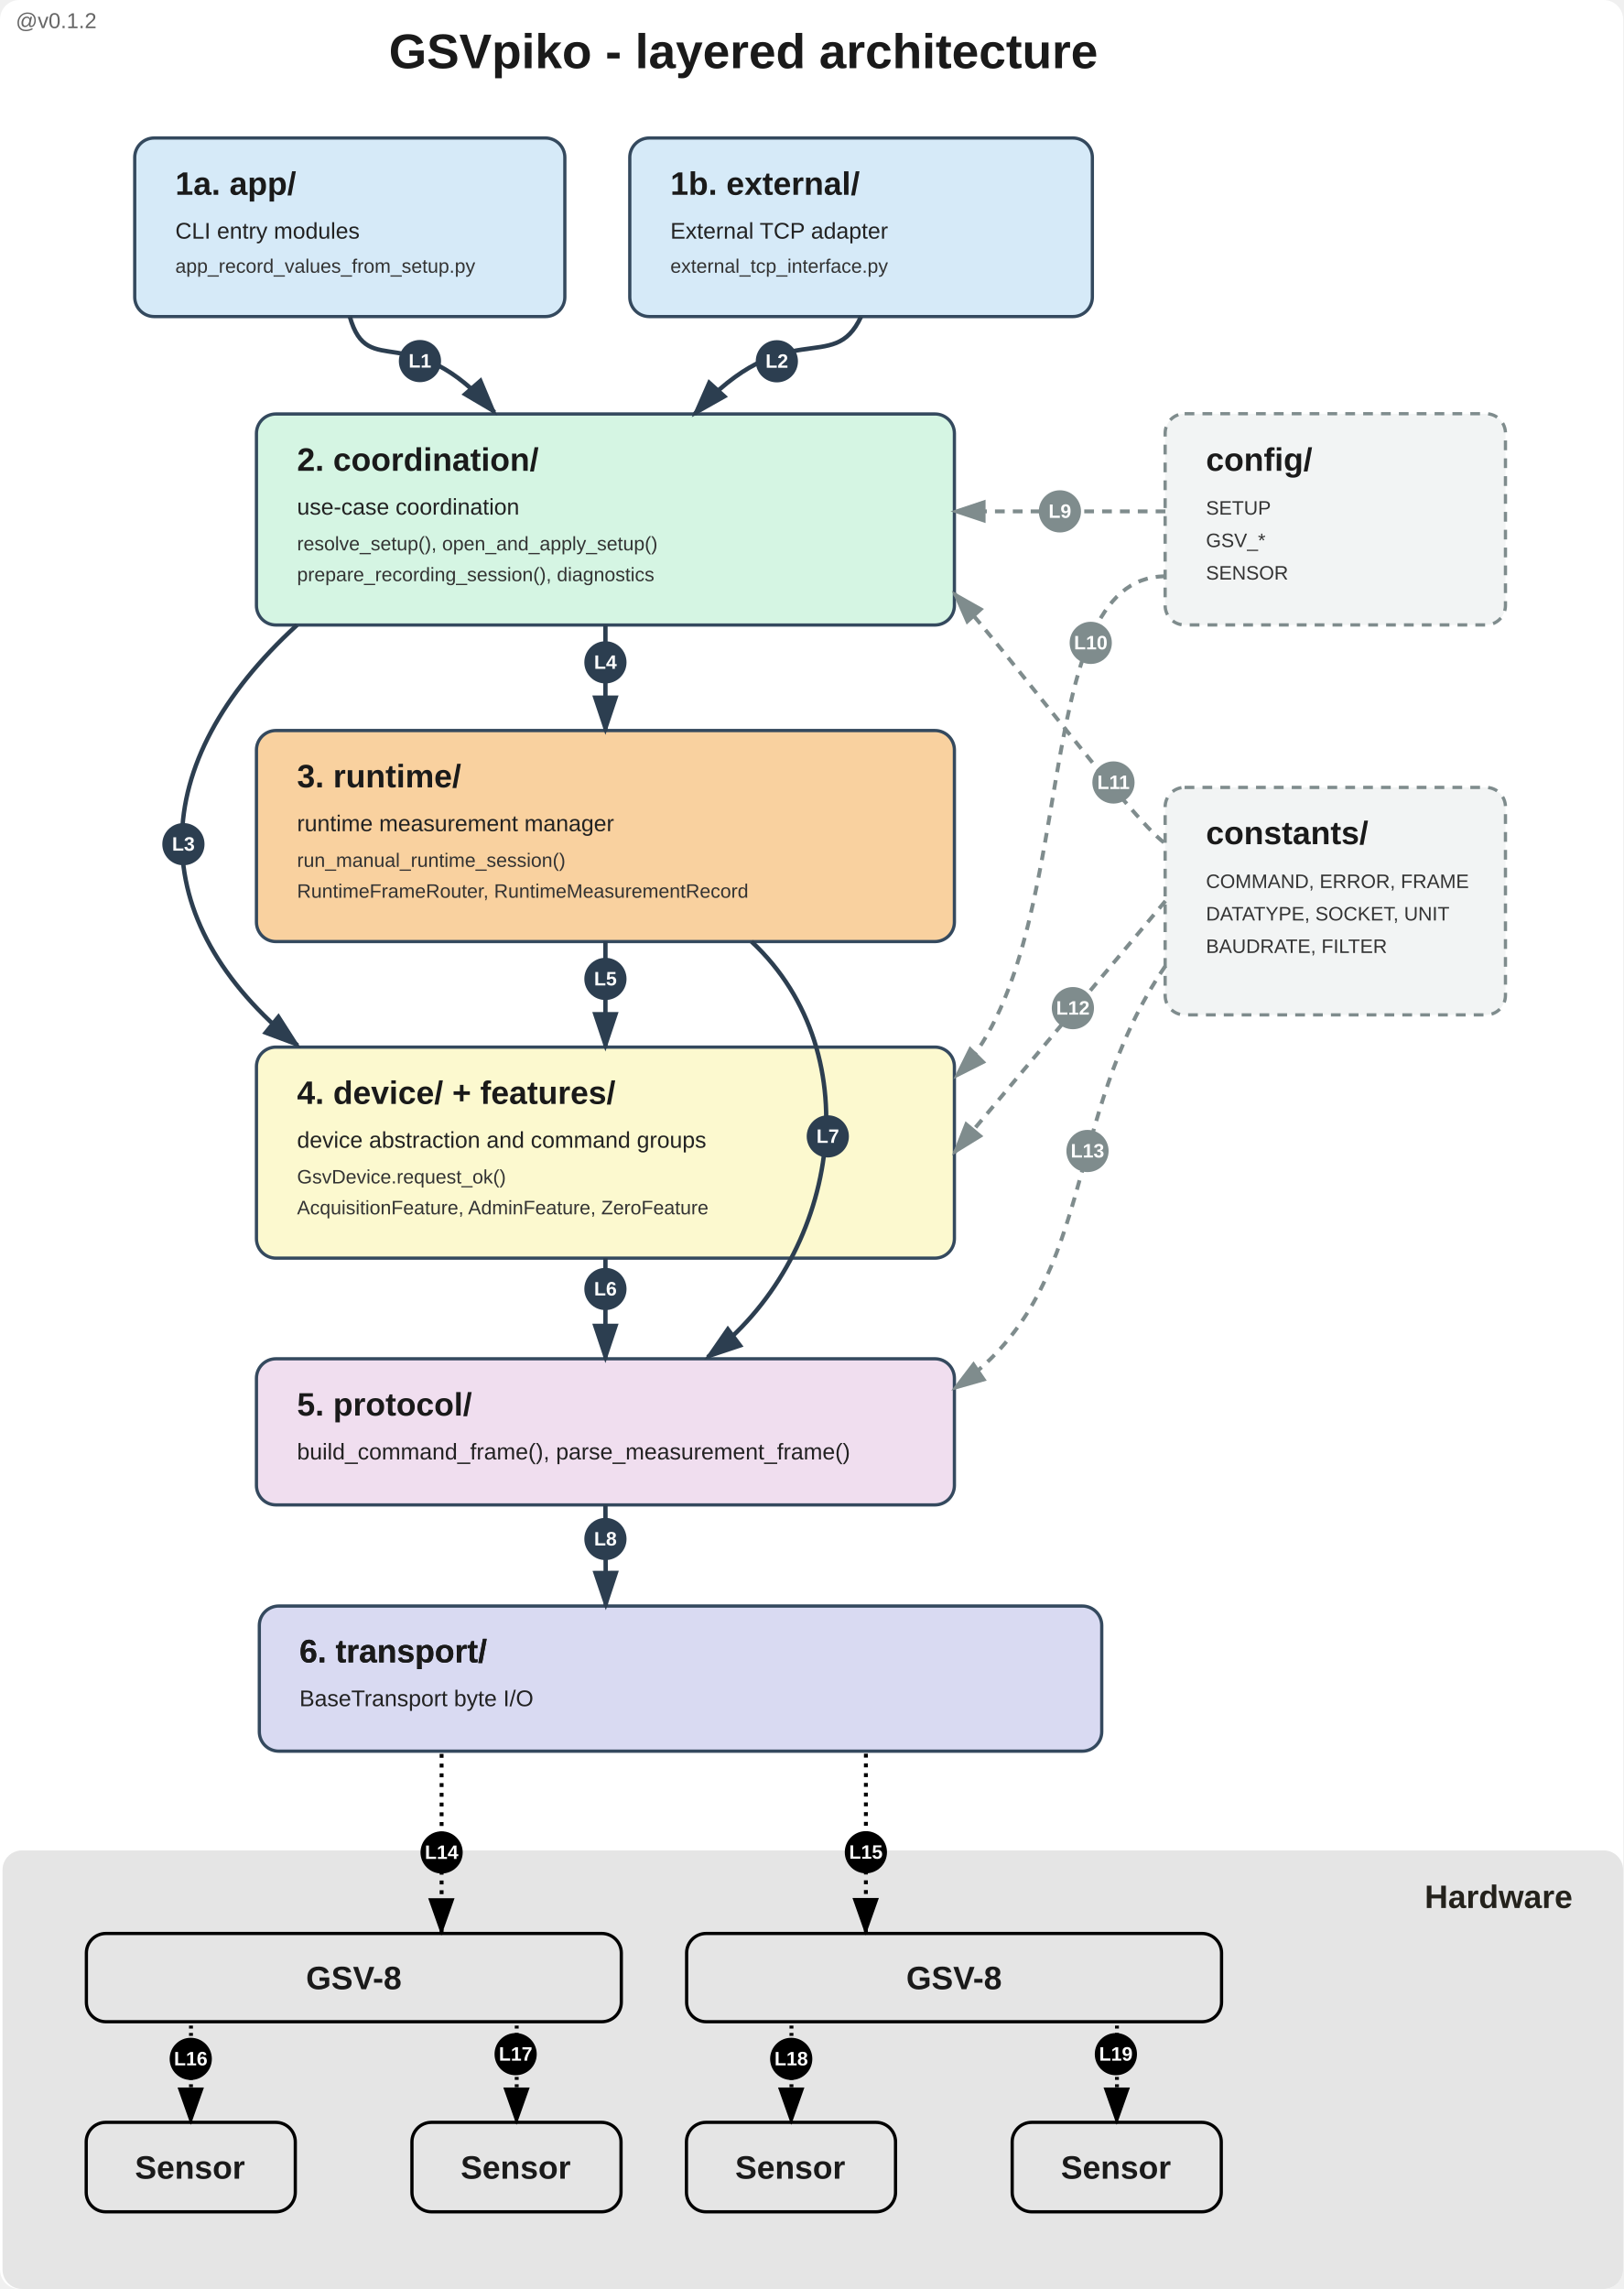
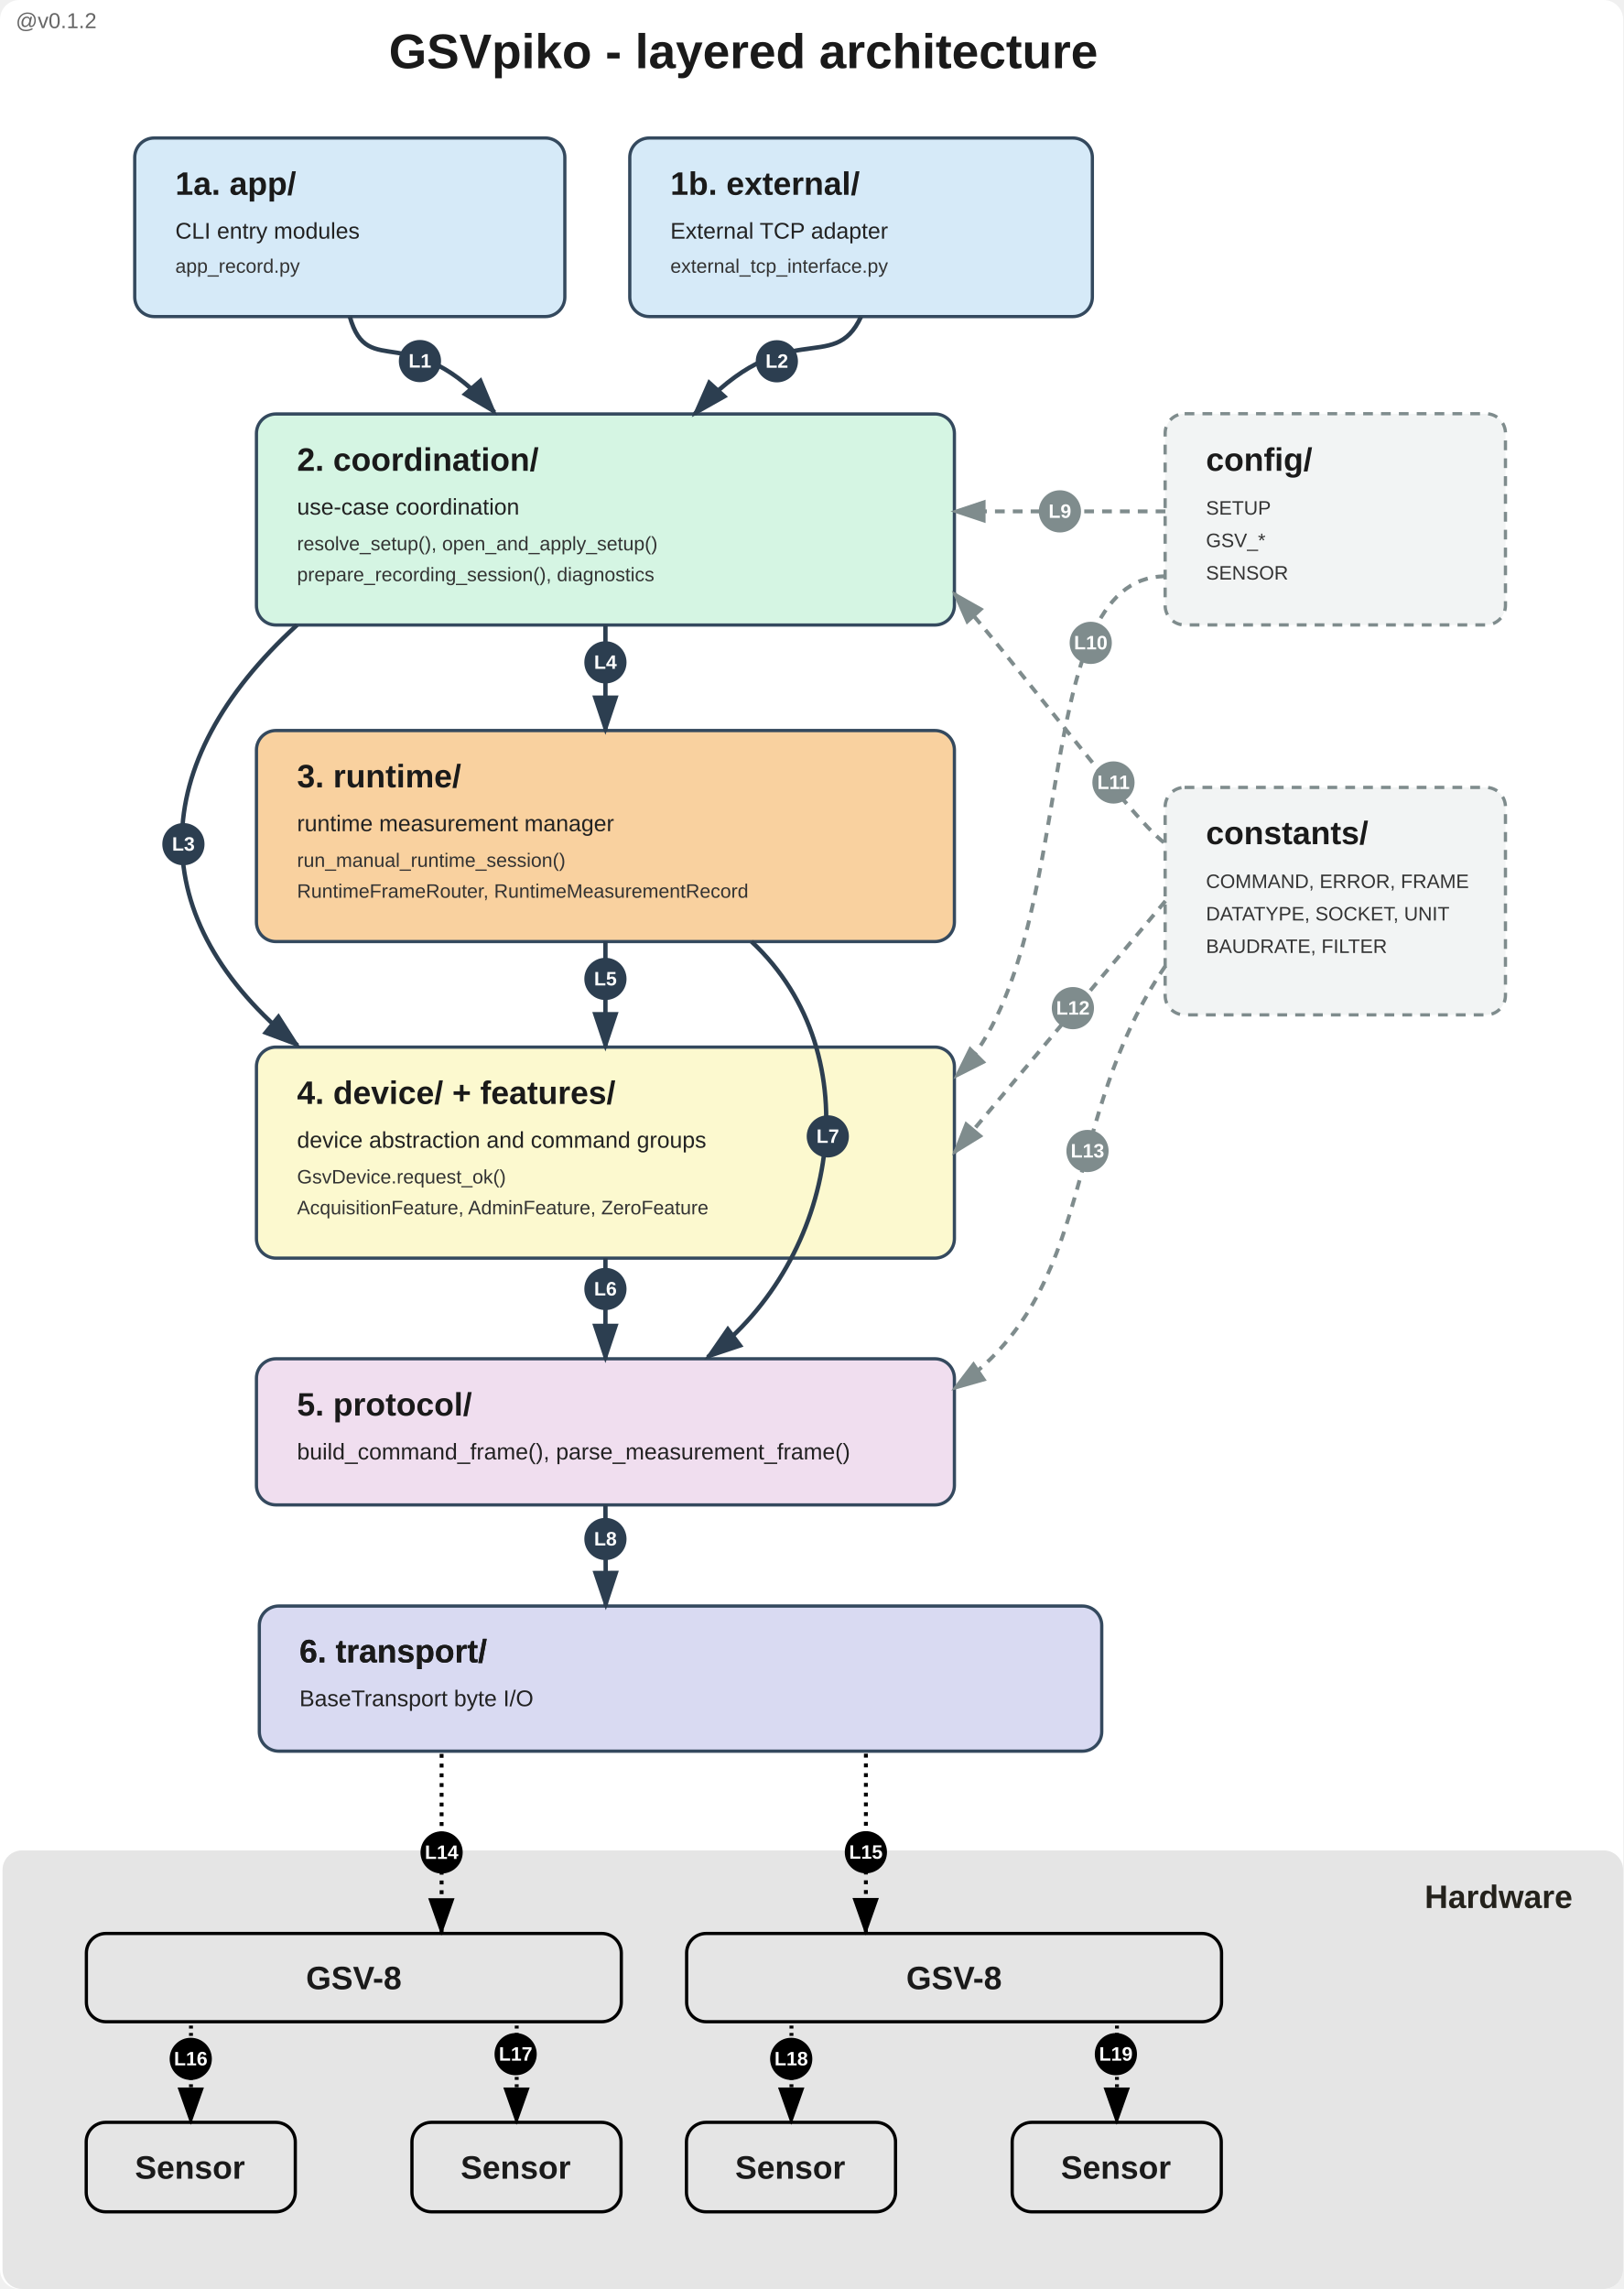
<svg xmlns="http://www.w3.org/2000/svg" width="1000" height="1410" viewBox="0 0 1000 1410" version="1.1" id="svg45">
  <style id="style1">
.title{font:700 30px Arial;fill:#1a1a1a}.label{font:700 20px Arial;fill:#1a1a1a}.text{font:14px Arial;fill:#222}.small{font:12px Arial;fill:#333}
.box{stroke:#34495e;stroke-width:2;rx:12;ry:12}.supportbox{stroke:#7f8c8d;stroke-width:2;rx:12;ry:12;stroke-dasharray:6 5}
.arrow{stroke:#2c3e50;stroke-width:2.7;marker-end:url(#arrow);fill:none}.support{stroke:#7f8c8d;stroke-width:2.4;marker-end:url(#arrow2);fill:none;stroke-dasharray:6 5}
.num{font:700 12px Arial;fill:#fff}.bubble{fill:#2c3e50}.bubble2{fill:#7f8c8d}
</style>
  <defs id="defs2">
    <marker style="overflow:visible" id="Triangle" refX="3.327" refY="-0.053" orient="auto-start-reverse" markerWidth="1.802" markerHeight="1.1" viewBox="0 0 1 1" preserveAspectRatio="none">
      <path transform="scale(0.5)" style="fill:context-stroke;fill-rule:evenodd;stroke:context-stroke;stroke-width:1pt" d="M 5.77,0 -2.88,5 V -5 Z" id="path135" />
    </marker>
    <marker id="arrow" markerWidth="9" markerHeight="6" refX="8" refY="3" orient="auto" viewBox="0 0 9 6" preserveAspectRatio="xMidYMid">
      <path d="M 0,0 V 6 L 9,3 Z" fill="#2c3e50" id="path1" />
    </marker>
    <marker id="arrow2" markerWidth="9" markerHeight="6" refX="8" refY="3" orient="auto" viewBox="0 0 9 6" preserveAspectRatio="xMidYMid" markerUnits="strokeWidth">
      <path d="M 0,0 V 6 L 9,3 Z" fill="#7f8c8d" id="path2" />
    </marker>
  </defs>
  <rect x="4.2854609e-14" y="0" width="1000" height="1410" class="box" fill="#e8daef" id="rect1" style="fill:#ffffff;fill-opacity:1;stroke:none" />
  <text x="458" y="42" text-anchor="middle" class="title" id="text2" style="font-style:normal;font-variant:normal;font-weight:700;font-stretch:normal;font-size:30px;line-height:normal;font-family:Arial">GSVpiko - layered architecture</text>
  <g id="g49" transform="translate(-232)">
    <rect x="315" y="85" width="265" height="110" class="box" fill="#d6eaf8" id="rect2" />
    <text x="340" y="120" class="label" id="text3" style="font-style:normal;font-variant:normal;font-weight:700;font-stretch:normal;font-size:20px;line-height:normal;font-family:Arial">1a. app/</text>
    <text x="340" y="147" class="text" id="text4" style="font-style:normal;font-variant:normal;font-weight:normal;font-stretch:normal;font-size:14px;line-height:normal;font-family:Arial">CLI entry modules</text>
-     <text x="340" y="168" class="small" id="text5" style="font-style:normal;font-variant:normal;font-weight:normal;font-stretch:normal;font-size:12px;line-height:normal;font-family:Arial">app_record_values_from_setup.py</text>
+     <text x="340" y="168" class="small" id="text5" style="font-style:normal;font-variant:normal;font-weight:normal;font-stretch:normal;font-size:12px;line-height:normal;font-family:Arial">app_record.py</text>
  </g>
  <g id="g48" transform="translate(-262)">
    <rect x="650" y="85" width="285" height="110" class="box" fill="#d6eaf8" id="rect5" />
    <text x="675" y="120" class="label" id="text6" style="font-style:normal;font-variant:normal;font-weight:700;font-stretch:normal;font-size:20px;line-height:normal;font-family:Arial">1b. external/</text>
    <text x="675" y="147" class="text" id="text7" style="font-style:normal;font-variant:normal;font-weight:normal;font-stretch:normal;font-size:14px;line-height:normal;font-family:Arial">External TCP adapter</text>
    <text x="675" y="168" class="small" id="text8" style="font-style:normal;font-variant:normal;font-weight:normal;font-stretch:normal;font-size:12px;line-height:normal;font-family:Arial">external_tcp_interface.py</text>
  </g>
  <rect x="158" y="255" width="430" height="130" class="box" fill="#d5f5e3" id="rect8" />
  <text x="183" y="290" class="label" id="text9" style="font-style:normal;font-variant:normal;font-weight:700;font-stretch:normal;font-size:20px;line-height:normal;font-family:Arial">2. coordination/</text>
  <text x="183" y="317" class="text" id="text10" style="font-style:normal;font-variant:normal;font-weight:normal;font-stretch:normal;font-size:14px;line-height:normal;font-family:Arial">use-case coordination</text>
  <text x="183" y="339" class="small" id="text11" style="font-style:normal;font-variant:normal;font-weight:normal;font-stretch:normal;font-size:12px;line-height:normal;font-family:Arial">resolve_setup(), open_and_apply_setup()</text>
  <text x="183" y="358" class="small" id="text12" style="font-style:normal;font-variant:normal;font-weight:normal;font-stretch:normal;font-size:12px;line-height:normal;font-family:Arial">prepare_recording_session(), diagnostics</text>
  <rect x="158" y="450" width="430" height="130" class="box" fill="#f9e79f" id="rect12" style="fill:#f9d19f;fill-opacity:1" />
  <text x="183" y="485" class="label" id="text13" style="font-style:normal;font-variant:normal;font-weight:700;font-stretch:normal;font-size:20px;line-height:normal;font-family:Arial">3. runtime/</text>
  <text x="183" y="512" class="text" id="text14" style="font-style:normal;font-variant:normal;font-weight:normal;font-stretch:normal;font-size:14px;line-height:normal;font-family:Arial">runtime measurement manager</text>
  <text x="183" y="534" class="small" id="text15" style="font-style:normal;font-variant:normal;font-weight:normal;font-stretch:normal;font-size:12px;line-height:normal;font-family:Arial">run_manual_runtime_session()</text>
  <text x="183" y="553" class="small" id="text16" style="font-style:normal;font-variant:normal;font-weight:normal;font-stretch:normal;font-size:12px;line-height:normal;font-family:Arial">RuntimeFrameRouter, RuntimeMeasurementRecord</text>
  <rect x="158" y="645" width="430" height="130" class="box" fill="#fcf3cf" id="rect16" style="fill:#fcf9cf;fill-opacity:1" />
  <text x="183" y="680" class="label" id="text17" style="font-style:normal;font-variant:normal;font-weight:700;font-stretch:normal;font-size:20px;line-height:normal;font-family:Arial">4. device/ + features/</text>
  <text x="183" y="707" class="text" id="text18" style="font-style:normal;font-variant:normal;font-weight:normal;font-stretch:normal;font-size:14px;line-height:normal;font-family:Arial">device abstraction and command groups</text>
  <text x="183" y="729" class="small" id="text19" style="font-style:normal;font-variant:normal;font-weight:normal;font-stretch:normal;font-size:12px;line-height:normal;font-family:Arial">GsvDevice.request_ok()</text>
  <text x="183" y="748" class="small" id="text20" style="font-style:normal;font-variant:normal;font-weight:normal;font-stretch:normal;font-size:12px;line-height:normal;font-family:Arial">AcquisitionFeature, AdminFeature, ZeroFeature</text>
  <rect x="158" y="837" width="430" height="90" class="box" fill="#ebdef0" id="rect20" style="fill:#f0deef;fill-opacity:1" />
  <text x="183" y="872" class="label" id="text21" style="font-style:normal;font-variant:normal;font-weight:700;font-stretch:normal;font-size:20px;line-height:normal;font-family:Arial">5. protocol/</text>
  <text x="183" y="899" class="text" id="text22" style="font-style:normal;font-variant:normal;font-weight:normal;font-stretch:normal;font-size:14px;line-height:normal;font-family:Arial">
    <tspan id="tspan47" x="183" y="899">build_command_frame(), parse_measurement_frame()</tspan>
  </text>
  <rect x="159.763" y="989.292" width="519.015" height="89.416" class="box" fill="#e8daef" id="rect22" style="fill:#d9daf2;fill-opacity:1" />
  <text x="184.472" y="1024" class="label" id="text23" style="font-style:normal;font-variant:normal;font-weight:700;font-stretch:normal;font-size:20px;line-height:normal;font-family:Arial">6. transport/</text>
  <text x="184.472" y="1051" class="text" id="text24" style="font-style:normal;font-variant:normal;font-weight:normal;font-stretch:normal;font-size:14px;line-height:normal;font-family:Arial">BaseTransport byte I/O</text>
  <rect x="717.833" y="254.84" width="209.669" height="130.112" class="supportbox" fill="#f2f4f4" id="rect24" />
  <text x="743" y="290" class="label" id="text25" style="font-style:normal;font-variant:normal;font-weight:700;font-stretch:normal;font-size:20px;line-height:normal;font-family:Arial">config/</text>
  <text x="743" y="317" class="small" id="text26" style="font-style:normal;font-variant:normal;font-weight:normal;font-stretch:normal;font-size:12px;line-height:normal;font-family:Arial">SETUP</text>
  <text x="743" y="337" class="small" id="text27" style="font-style:normal;font-variant:normal;font-weight:normal;font-stretch:normal;font-size:12px;line-height:normal;font-family:Arial">GSV_*</text>
  <text x="743" y="357" class="small" id="text28" style="font-style:normal;font-variant:normal;font-weight:normal;font-stretch:normal;font-size:12px;line-height:normal;font-family:Arial">SENSOR</text>
  <rect x="717.833" y="485.039" width="209.669" height="140.121" class="supportbox" fill="#f2f4f4" id="rect28" />
  <text x="743" y="520" class="label" id="text29" style="font-style:normal;font-variant:normal;font-weight:700;font-stretch:normal;font-size:20px;line-height:normal;font-family:Arial">constants/</text>
  <text x="743" y="547" class="small" id="text30" style="font-style:normal;font-variant:normal;font-weight:normal;font-stretch:normal;font-size:12px;line-height:normal;font-family:Arial">COMMAND, ERROR, FRAME</text>
  <text x="743" y="567" class="small" id="text31" style="font-style:normal;font-variant:normal;font-weight:normal;font-stretch:normal;font-size:12px;line-height:normal;font-family:Arial">DATATYPE, SOCKET, UNIT</text>
  <text x="743" y="587" class="small" id="text32" style="font-style:normal;font-variant:normal;font-weight:normal;font-stretch:normal;font-size:12px;line-height:normal;font-family:Arial">BAUDRATE, FILTER</text>
  <path d="m 215.5,195 c 11.342,40.42 37.146,-0.565 89.098,59" class="arrow" id="path32" />
  <g id="g50" transform="translate(-276.2721,-3.580078)">
    <circle cx="535" cy="226" r="13" class="bubble" id="circle32" />
    <text x="535" y="230" text-anchor="middle" class="num" id="text33" style="font-style:normal;font-variant:normal;font-weight:700;font-stretch:normal;font-size:12px;line-height:normal;font-family:Arial">L1</text>
  </g>
  <path d="M 530.5,195 C 513.356,232.226 485.014,191.999 428,255" class="arrow" id="path33" />
  <g id="g51" transform="translate(-298.384,-3.455078)">
    <circle cx="777" cy="226" r="13" class="bubble" id="circle33" />
    <text x="777" y="230" text-anchor="middle" class="num" id="text34" style="font-style:normal;font-variant:normal;font-weight:700;font-stretch:normal;font-size:12px;line-height:normal;font-family:Arial">L2</text>
  </g>
  <path d="m 183,385 c -93.394,85.439 -95.807,181.215 0.371,259" class="arrow" id="path34" />
  <g id="g55" transform="translate(-332)">
    <circle cx="445" cy="520" r="13" class="bubble" id="circle34" />
    <text x="445" y="524" text-anchor="middle" class="num" id="text35" style="font-style:normal;font-variant:normal;font-weight:700;font-stretch:normal;font-size:12px;line-height:normal;font-family:Arial">L3</text>
  </g>
  <path d="m 373,385 v 65" class="arrow" id="path35" />
  <g id="g52" transform="translate(-312,-10)">
    <circle cx="685" cy="418" r="13" class="bubble" id="circle35" />
    <text x="685" y="422" text-anchor="middle" class="num" id="text36" style="font-style:normal;font-variant:normal;font-weight:700;font-stretch:normal;font-size:12px;line-height:normal;font-family:Arial">L4</text>
  </g>
  <path d="m 373,580 v 65" class="arrow" id="path36" />
  <g id="g53" transform="translate(-312,-10)">
    <circle cx="685" cy="613" r="13" class="bubble" id="circle36" />
    <text x="685" y="617" text-anchor="middle" class="num" id="text37" style="font-style:normal;font-variant:normal;font-weight:700;font-stretch:normal;font-size:12px;line-height:normal;font-family:Arial">L5</text>
  </g>
  <path d="m 373,775 v 62" class="arrow" id="path37" />
  <g id="g54" transform="translate(-312,-6)">
    <circle cx="685" cy="800" r="13" class="bubble" id="circle37" />
    <text x="685" y="804" text-anchor="middle" class="num" id="text38" style="font-style:normal;font-variant:normal;font-weight:700;font-stretch:normal;font-size:12px;line-height:normal;font-family:Arial">L6</text>
  </g>
  <path d="m 463,580 c 75,70 52.961,196 -27.039,256" class="arrow" id="path38" />
  <g id="g56" transform="translate(-330)">
    <circle cx="840" cy="700" r="13" class="bubble" id="circle38" />
    <text x="840" y="704" text-anchor="middle" class="num" id="text39" style="font-style:normal;font-variant:normal;font-weight:700;font-stretch:normal;font-size:12px;line-height:normal;font-family:Arial">L7</text>
  </g>
  <path d="m 373,927 0.236,62.191" class="arrow" id="path39" />
  <g id="g61" transform="translate(-260,70)">
    <circle cx="633" cy="878" r="13" class="bubble" id="circle39" />
    <text x="633" y="882" text-anchor="middle" class="num" id="text40" style="font-style:normal;font-variant:normal;font-weight:700;font-stretch:normal;font-size:12px;line-height:normal;font-family:Arial">L8</text>
  </g>
  <path d="M 718,315 H 588" class="support" id="path40" />
  <circle cx="653" cy="315" r="13" class="bubble2" id="circle40" />
  <text x="653" y="319" text-anchor="middle" class="num" id="text41" style="font-style:normal;font-variant:normal;font-weight:700;font-stretch:normal;font-size:12px;line-height:normal;font-family:Arial">L9</text>
  <path d="m 718,355 c -86.709,0.265 -49.935,228.555 -129,308.063" class="support" id="path41" />
  <g id="g57" transform="translate(-336,-18)">
    <circle cx="1008" cy="414" r="13" class="bubble2" id="circle41" />
    <text x="1008" y="418" text-anchor="middle" class="num" id="text42" style="font-style:normal;font-variant:normal;font-weight:700;font-stretch:normal;font-size:12px;line-height:normal;font-family:Arial">L10</text>
  </g>
  <path d="M 717,518.886 C 696.065,502.974 622.417,403.684 588,365.684" class="support" id="path42" />
  <g id="g58" transform="translate(-274,52)">
    <circle cx="960" cy="430" r="13" class="bubble2" id="circle42" />
    <text x="960" y="434" text-anchor="middle" class="num" id="text43" style="font-style:normal;font-variant:normal;font-weight:700;font-stretch:normal;font-size:12px;line-height:normal;font-family:Arial">L11</text>
  </g>
  <path d="M 718,555 588,710" class="support" id="path43" />
  <g id="g59" transform="translate(-304,-14)">
    <circle cx="965" cy="635" r="13" class="bubble2" id="circle43" />
    <text x="965" y="639" text-anchor="middle" class="num" id="text44" style="font-style:normal;font-variant:normal;font-weight:700;font-stretch:normal;font-size:12px;line-height:normal;font-family:Arial">L12</text>
  </g>
  <path d="M 718,595 C 653,690 677,794.666 588,855.291" class="support" id="path44" />
  <g id="g60" transform="translate(-290,-26)">
    <circle cx="960" cy="735" r="13" class="bubble2" id="circle44" />
    <text x="960" y="739" text-anchor="middle" class="num" id="text45" style="font-style:normal;font-variant:normal;font-weight:700;font-stretch:normal;font-size:12px;line-height:normal;font-family:Arial">L13</text>
  </g>
  <rect x="1.564" y="1139.833" width="998.436" height="270.167" class="box" fill="#e8daef" id="rect61" style="fill:#e5e5e5;fill-opacity:1;stroke:none" />
  <rect x="53.224" y="1191.004" width="329.558" height="54.363" class="box" fill="#e8daef" id="rect62" style="fill:none;fill-opacity:1;stroke:#000000;stroke-opacity:1" />
  <path d="m 272.067,1080.373 -3e-5,110.95" class="support" id="path62" style="fill:none;fill-opacity:1;stroke:#000000;stroke-dasharray:2.4, 3.6;stroke-dashoffset:0;stroke-opacity:1;marker-end:url(#Triangle)" />
  <g id="g62" transform="translate(-88.93275,4.070314)">
    <circle cx="361" cy="1137" r="13" class="bubble2" id="circle62" style="fill:#000000;fill-opacity:1" />
    <text x="361" y="1141" text-anchor="middle" class="num" id="text62" style="font-style:normal;font-variant:normal;font-weight:700;font-stretch:normal;font-size:12px;line-height:normal;font-family:Arial">L14</text>
  </g>
  <text x="184.472" y="1024" class="label" id="text63" style="font-style:normal;font-variant:normal;font-weight:700;font-stretch:normal;font-size:20px;line-height:normal;font-family:Arial">6. transport/</text>
  <text x="188.516" y="1225.338" class="label" id="text64" style="font-style:normal;font-variant:normal;font-weight:700;font-stretch:normal;font-size:20px;line-height:normal;font-family:Arial">GSV-8</text>
  <g id="g80" transform="translate(0,2.41333)">
    <rect x="53.114" y="1304.935" width="128.814" height="55.104" class="box" fill="#e8daef" id="rect64" style="fill:none;fill-opacity:1;stroke:#000000;stroke-opacity:1" />
    <text x="83.131" y="1339.64" class="label" id="text66" style="font-style:normal;font-variant:normal;font-weight:700;font-stretch:normal;font-size:20px;line-height:normal;font-family:Arial">Sensor</text>
  </g>
  <g id="g79">
    <rect x="253.793" y="1307.348" width="128.814" height="55.104" class="box" fill="#e8daef" id="rect65" style="fill:none;fill-opacity:1;stroke:#000000;stroke-opacity:1" />
    <text x="283.81" y="1342.053" class="label" id="text67" style="font-style:normal;font-variant:normal;font-weight:700;font-stretch:normal;font-size:20px;line-height:normal;font-family:Arial">Sensor</text>
  </g>
  <g id="g81" transform="translate(0,2.9085)">
    <path d="m 117.666,1244.85 -0.01,60.184" class="support" id="path65" style="fill:none;fill-opacity:1;stroke:#000000;stroke-dasharray:1.807, 2.711;stroke-dashoffset:0;stroke-opacity:1;marker-end:url(#Triangle)" />
    <g id="g68" transform="translate(-243.4796,128.3347)">
      <circle cx="361" cy="1137" r="13" class="bubble2" id="circle67" style="fill:#000000;fill-opacity:1" />
      <text x="361" y="1141" text-anchor="middle" class="num" id="text68" style="font-style:normal;font-variant:normal;font-weight:700;font-stretch:normal;font-size:12px;line-height:normal;font-family:Arial">L16</text>
    </g>
  </g>
  <g id="g82">
    <path d="m 318.346,1247.758 -0.01,60.184" class="support" id="path66" style="fill:none;fill-opacity:1;stroke:#000000;stroke-dasharray:1.807, 2.711;stroke-dashoffset:0;stroke-opacity:1;marker-end:url(#Triangle)" />
    <g id="g69" transform="translate(-43.31781,128.3347)">
      <circle cx="361" cy="1137" r="13" class="bubble2" id="circle68" style="fill:#000000;fill-opacity:1" />
      <text x="361" y="1141" text-anchor="middle" class="num" id="text69" style="font-style:normal;font-variant:normal;font-weight:700;font-stretch:normal;font-size:12px;line-height:normal;font-family:Arial">L17</text>
    </g>
  </g>
  <rect x="423.03" y="1191.004" width="329.558" height="54.363" class="box" fill="#e8daef" id="rect69" style="fill:none;fill-opacity:1;stroke:#000000;stroke-opacity:1" />
  <path d="m 533.466,1080.26 -3e-5,110.95" class="support" id="path69" style="fill:none;fill-opacity:1;stroke:#000000;stroke-dasharray:2.4, 3.6;stroke-dashoffset:0;stroke-opacity:1;marker-end:url(#Triangle)" />
  <g id="g70" transform="translate(172.4657,3.957557)">
    <circle cx="361" cy="1137" r="13" class="bubble2" id="circle69" style="fill:#000000;fill-opacity:1" />
    <text x="361" y="1141" text-anchor="middle" class="num" id="text70" style="font-style:normal;font-variant:normal;font-weight:700;font-stretch:normal;font-size:12px;line-height:normal;font-family:Arial">L15</text>
  </g>
  <text x="558.322" y="1225.338" class="label" id="text71" style="font-style:normal;font-variant:normal;font-weight:700;font-stretch:normal;font-size:20px;line-height:normal;font-family:Arial">GSV-8</text>
  <g id="g78" transform="translate(0,2.41333)">
    <rect x="422.92" y="1304.935" width="128.814" height="55.104" class="box" fill="#e8daef" id="rect71" style="fill:none;fill-opacity:1;stroke:#000000;stroke-opacity:1" />
    <text x="452.937" y="1339.64" class="label" id="text73" style="font-style:normal;font-variant:normal;font-weight:700;font-stretch:normal;font-size:20px;line-height:normal;font-family:Arial">Sensor</text>
  </g>
  <g id="g77">
    <rect x="623.6" y="1307.348" width="128.814" height="55.104" class="box" fill="#e8daef" id="rect72" style="fill:none;fill-opacity:1;stroke:#000000;stroke-opacity:1" />
    <text x="653.617" y="1342.053" class="label" id="text74" style="font-style:normal;font-variant:normal;font-weight:700;font-stretch:normal;font-size:20px;line-height:normal;font-family:Arial">Sensor</text>
  </g>
  <g id="g84" transform="translate(0,3.5676)">
    <g id="g83">
      <path d="m 487.611,1244.191 -0.01,60.184" class="support" id="path72" style="fill:none;fill-opacity:1;stroke:#000000;stroke-dasharray:1.807, 2.711;stroke-dashoffset:0;stroke-opacity:1;marker-end:url(#Triangle)" />
    </g>
    <g id="g75" transform="translate(126.4657,127.6755)">
      <circle cx="361" cy="1137" r="13" class="bubble2" id="circle74" style="fill:#000000;fill-opacity:1" />
      <text x="361" y="1141" text-anchor="middle" class="num" id="text75" style="font-style:normal;font-variant:normal;font-weight:700;font-stretch:normal;font-size:12px;line-height:normal;font-family:Arial">L18</text>
    </g>
  </g>
  <g id="g85">
    <path d="m 688.152,1247.758 -0.01,60.184" class="support" id="path73" style="fill:none;fill-opacity:1;stroke:#000000;stroke-dasharray:1.807, 2.711;stroke-dashoffset:0;stroke-opacity:1;marker-end:url(#Triangle)" />
    <g id="g76" transform="translate(326.4885,128.3347)">
      <circle cx="361" cy="1137" r="13" class="bubble2" id="circle75" style="fill:#000000;fill-opacity:1" />
      <text x="361" y="1141" text-anchor="middle" class="num" id="text76" style="font-style:normal;font-variant:normal;font-weight:700;font-stretch:normal;font-size:12px;line-height:normal;font-family:Arial">L19</text>
    </g>
  </g>
  <text x="877.698" y="1175.312" class="label" id="text85" style="font-style:normal;font-variant:normal;font-weight:700;font-stretch:normal;font-size:20px;line-height:normal;font-family:Arial;fill:#24221c">Hardware</text>
  <text xml:space="preserve" style="font-size:13.333px;writing-mode:lr-tb;direction:ltr;fill:#ffffff;stroke-dasharray:2.4, 3.6" x="9.694" y="17.353" id="text1">
    <tspan id="tspan1" x="9.694" y="17.353" style="font-style:normal;font-variant:normal;font-weight:normal;font-stretch:normal;font-size:13.333px;font-family:Arial;-inkscape-font-specification:Arial;fill:#666666">@v0.1.2</tspan>
  </text>
</svg>
